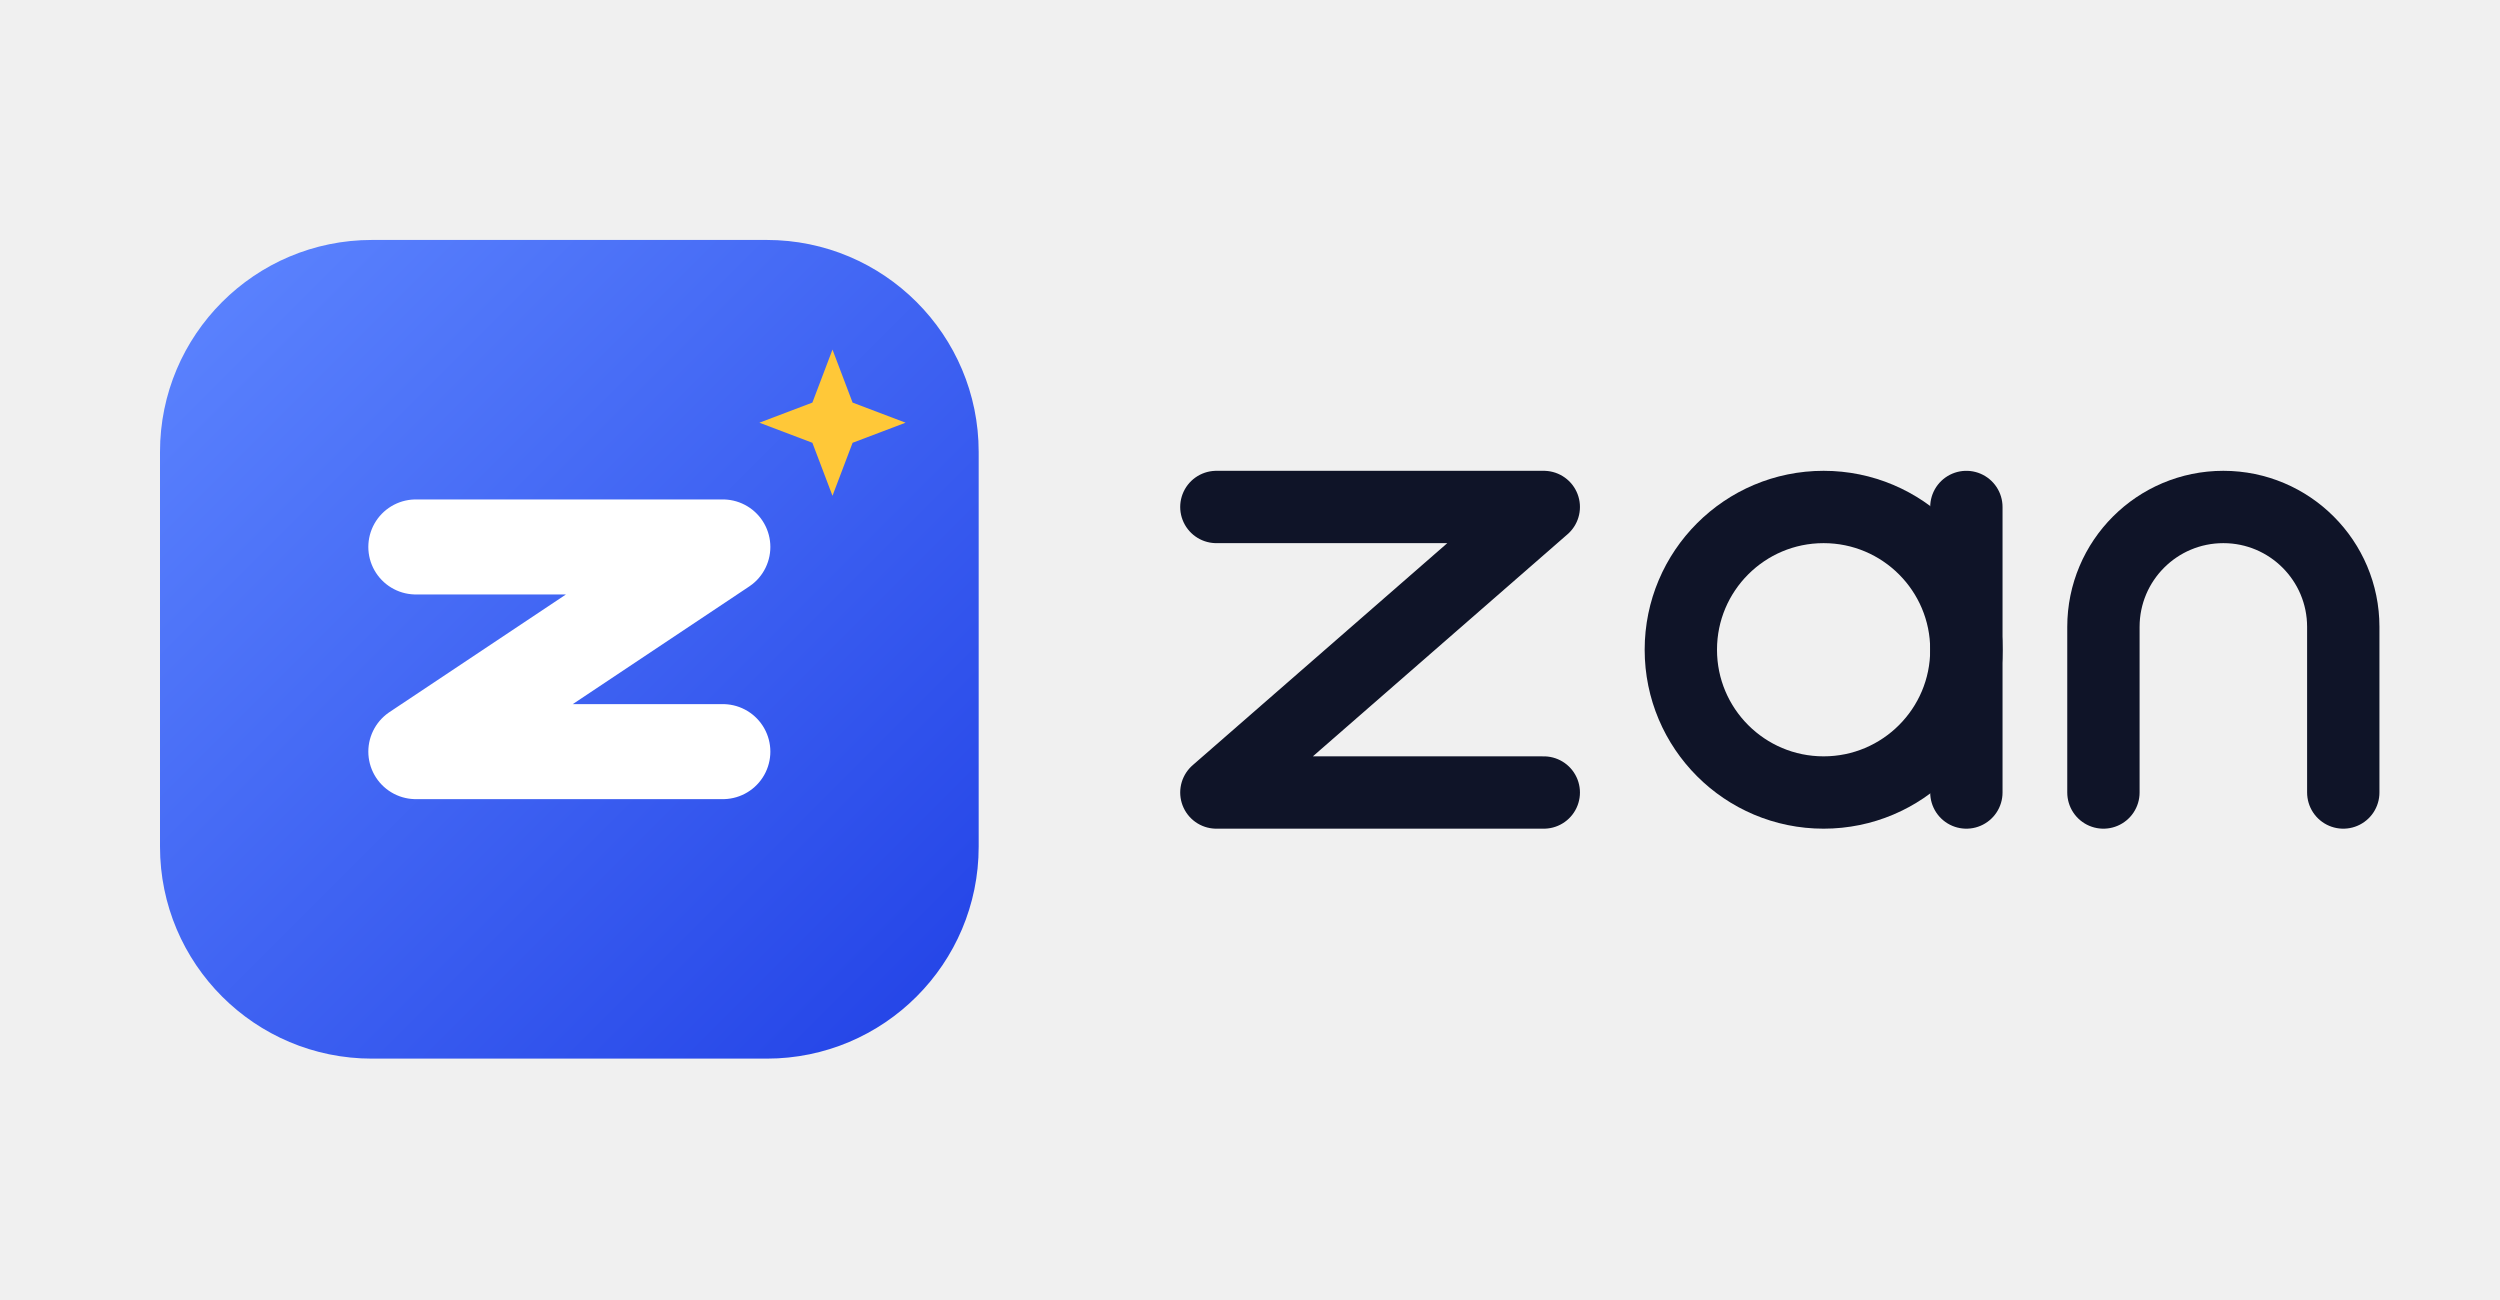
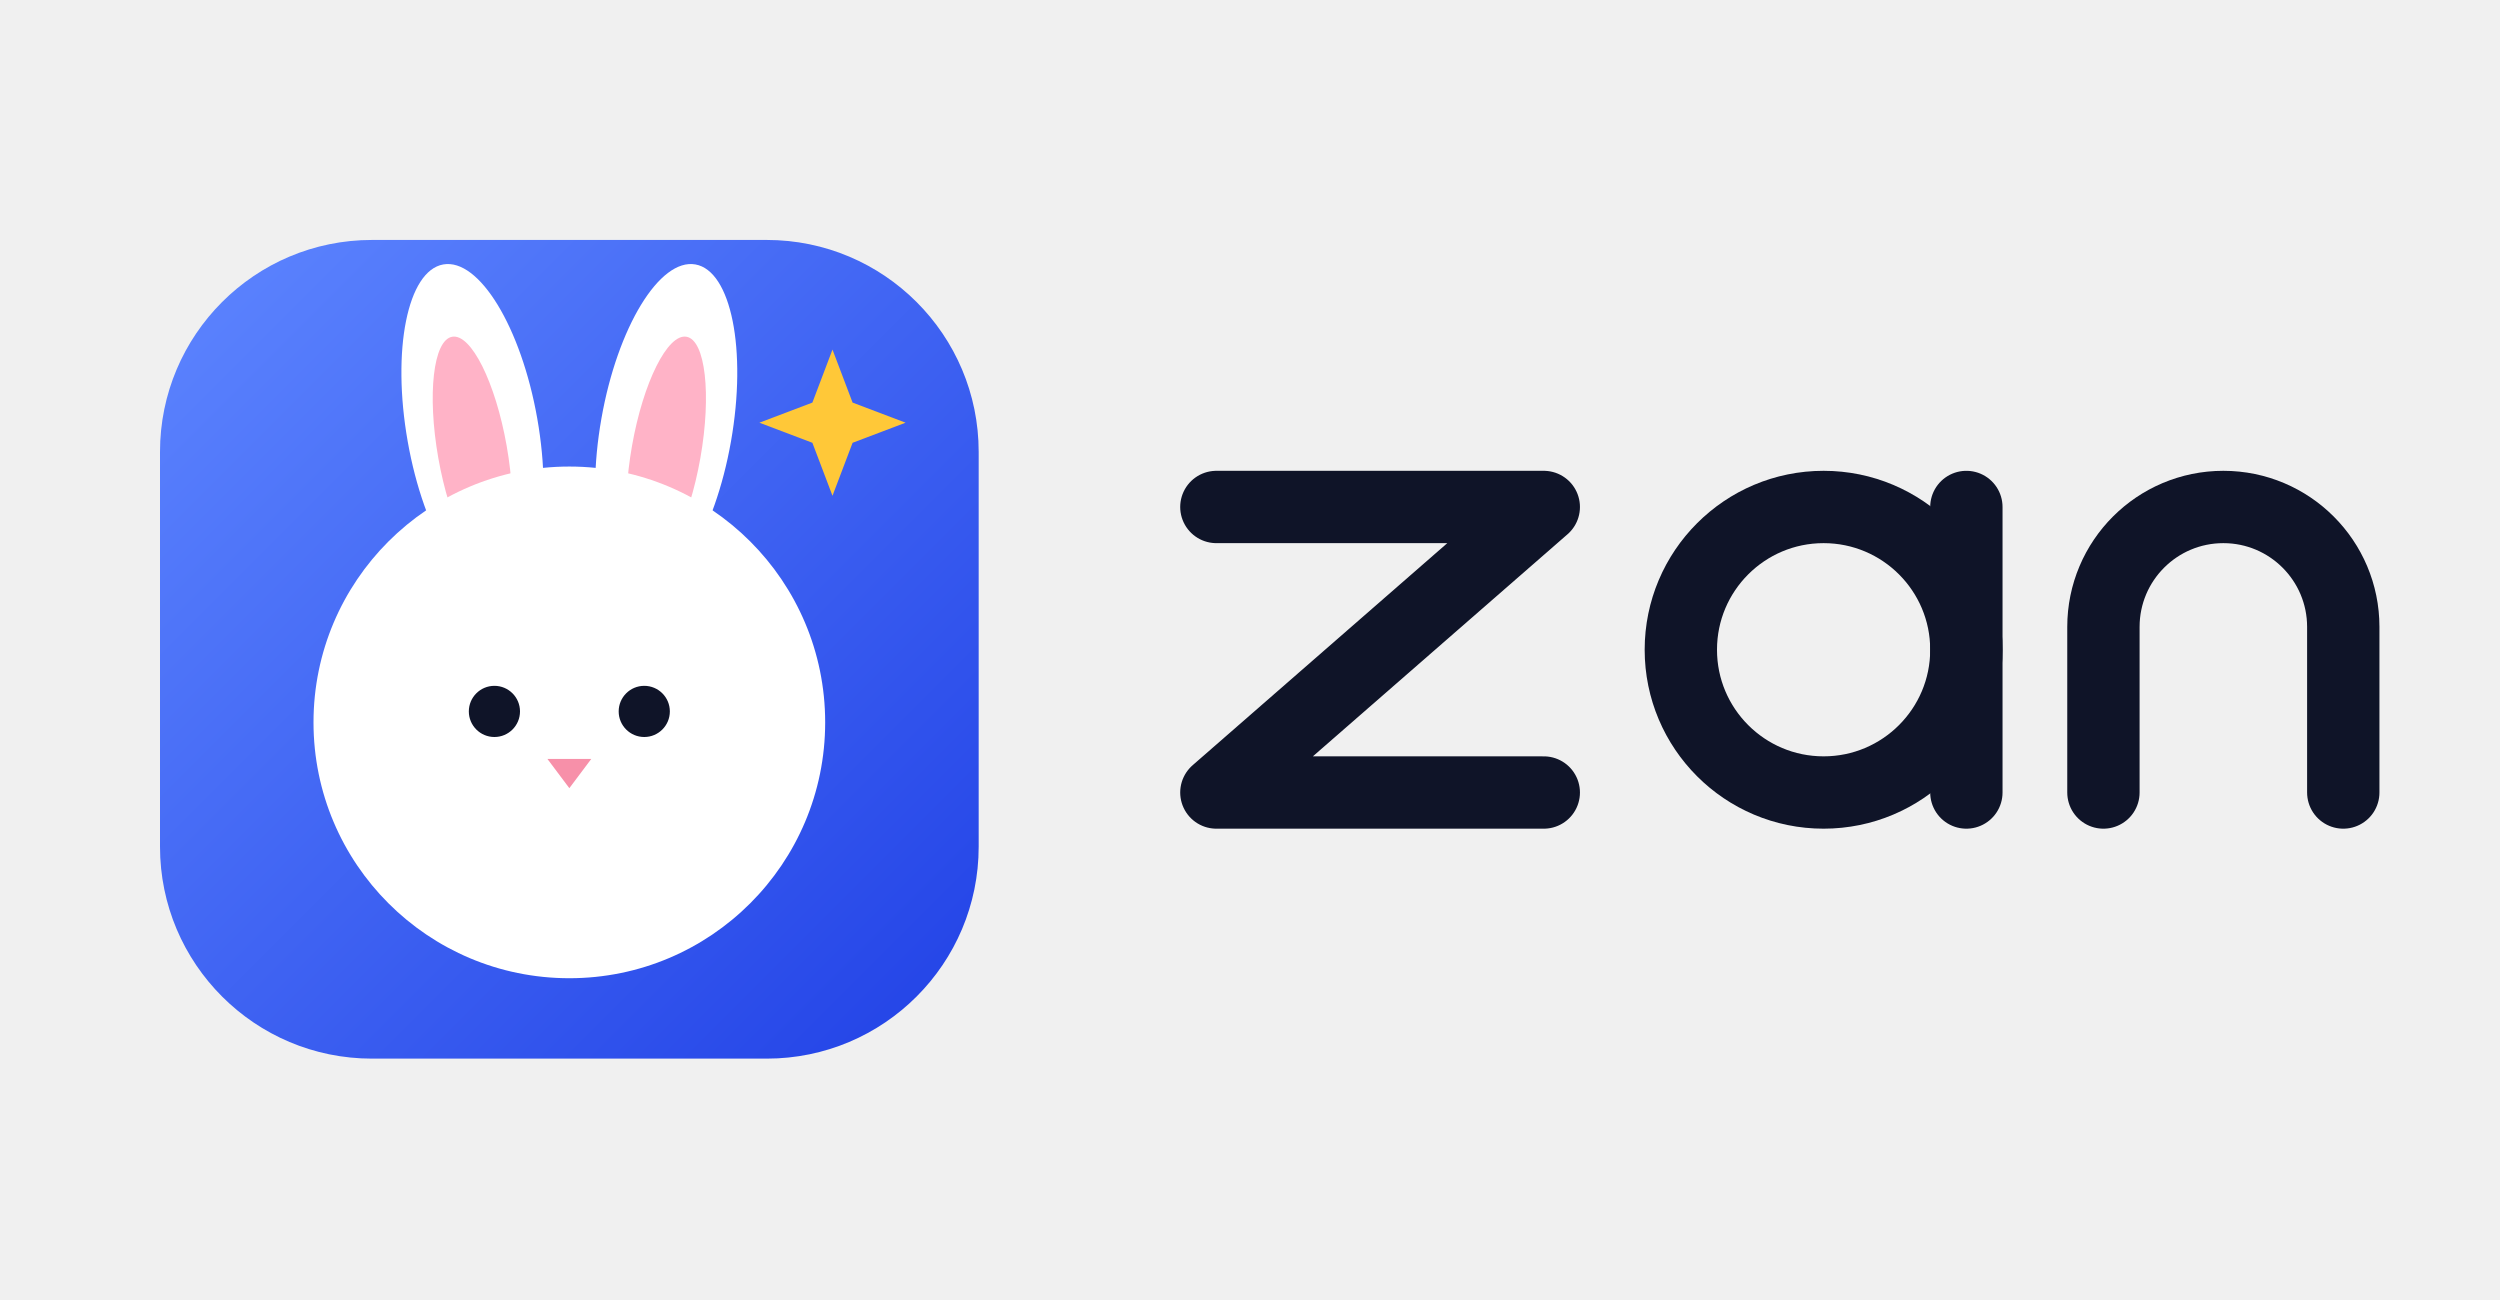
<svg xmlns="http://www.w3.org/2000/svg" width="985" height="512" viewBox="0 0 985 512">
  <defs>
    <linearGradient id="volt" x1="0" y1="0" x2="1" y2="1">
      <stop offset="0" stop-color="#5E86FF" />
      <stop offset="1" stop-color="#2141E6" />
    </linearGradient>
  </defs>
  <g transform="translate(40 71.5) scale(0.72)">
    <rect x="32" y="32" width="448" height="448" rx="116" fill="url(#volt)" />
-     <path d="M 172 200 H 340 L 172 312 H 340" fill="none" stroke="#FFFFFF" stroke-width="52" stroke-linecap="round" stroke-linejoin="round" />
+     <ellipse cx="203" cy="136" rx="36" ry="92" fill="#FFFFFF" transform="rotate(-10 203 136)" />
+     <ellipse cx="309" cy="136" rx="36" ry="92" fill="#FFFFFF" transform="rotate(10 309 136)" />
+     <ellipse cx="203" cy="148" rx="19" ry="64" fill="#FFB3C7" transform="rotate(-10 203 148)" />
+     <ellipse cx="309" cy="148" rx="19" ry="64" fill="#FFB3C7" transform="rotate(10 309 148)" />
+     <circle cx="256" cy="296" r="140" fill="#FFFFFF" />
+     <circle cx="215" cy="290" r="14" fill="#0F1428" />
+     <circle cx="297" cy="290" r="14" fill="#0F1428" />
+     <path d="M 244 316 H 268 L 256 332 Z" fill="#F790A9" />
    <path d="M 400 92 L 411 121 L 440 132 L 411 143 L 400 172 L 389 143 L 360 132 L 389 121 Z" fill="#FFC838" />
  </g>
  <g transform="translate(465 136) scale(0.75)" fill="none" stroke="#0F1428" stroke-width="38" stroke-linecap="round" stroke-linejoin="round">
    <path d="M 19 85 H 191 L 19 235 H 191" />
    <circle cx="338" cy="160" r="75" />
    <path d="M 413 85 V 235" />
    <path d="M 485 235 V 148 A 63 63 0 0 1 611 148 V 235" />
  </g>
</svg>
